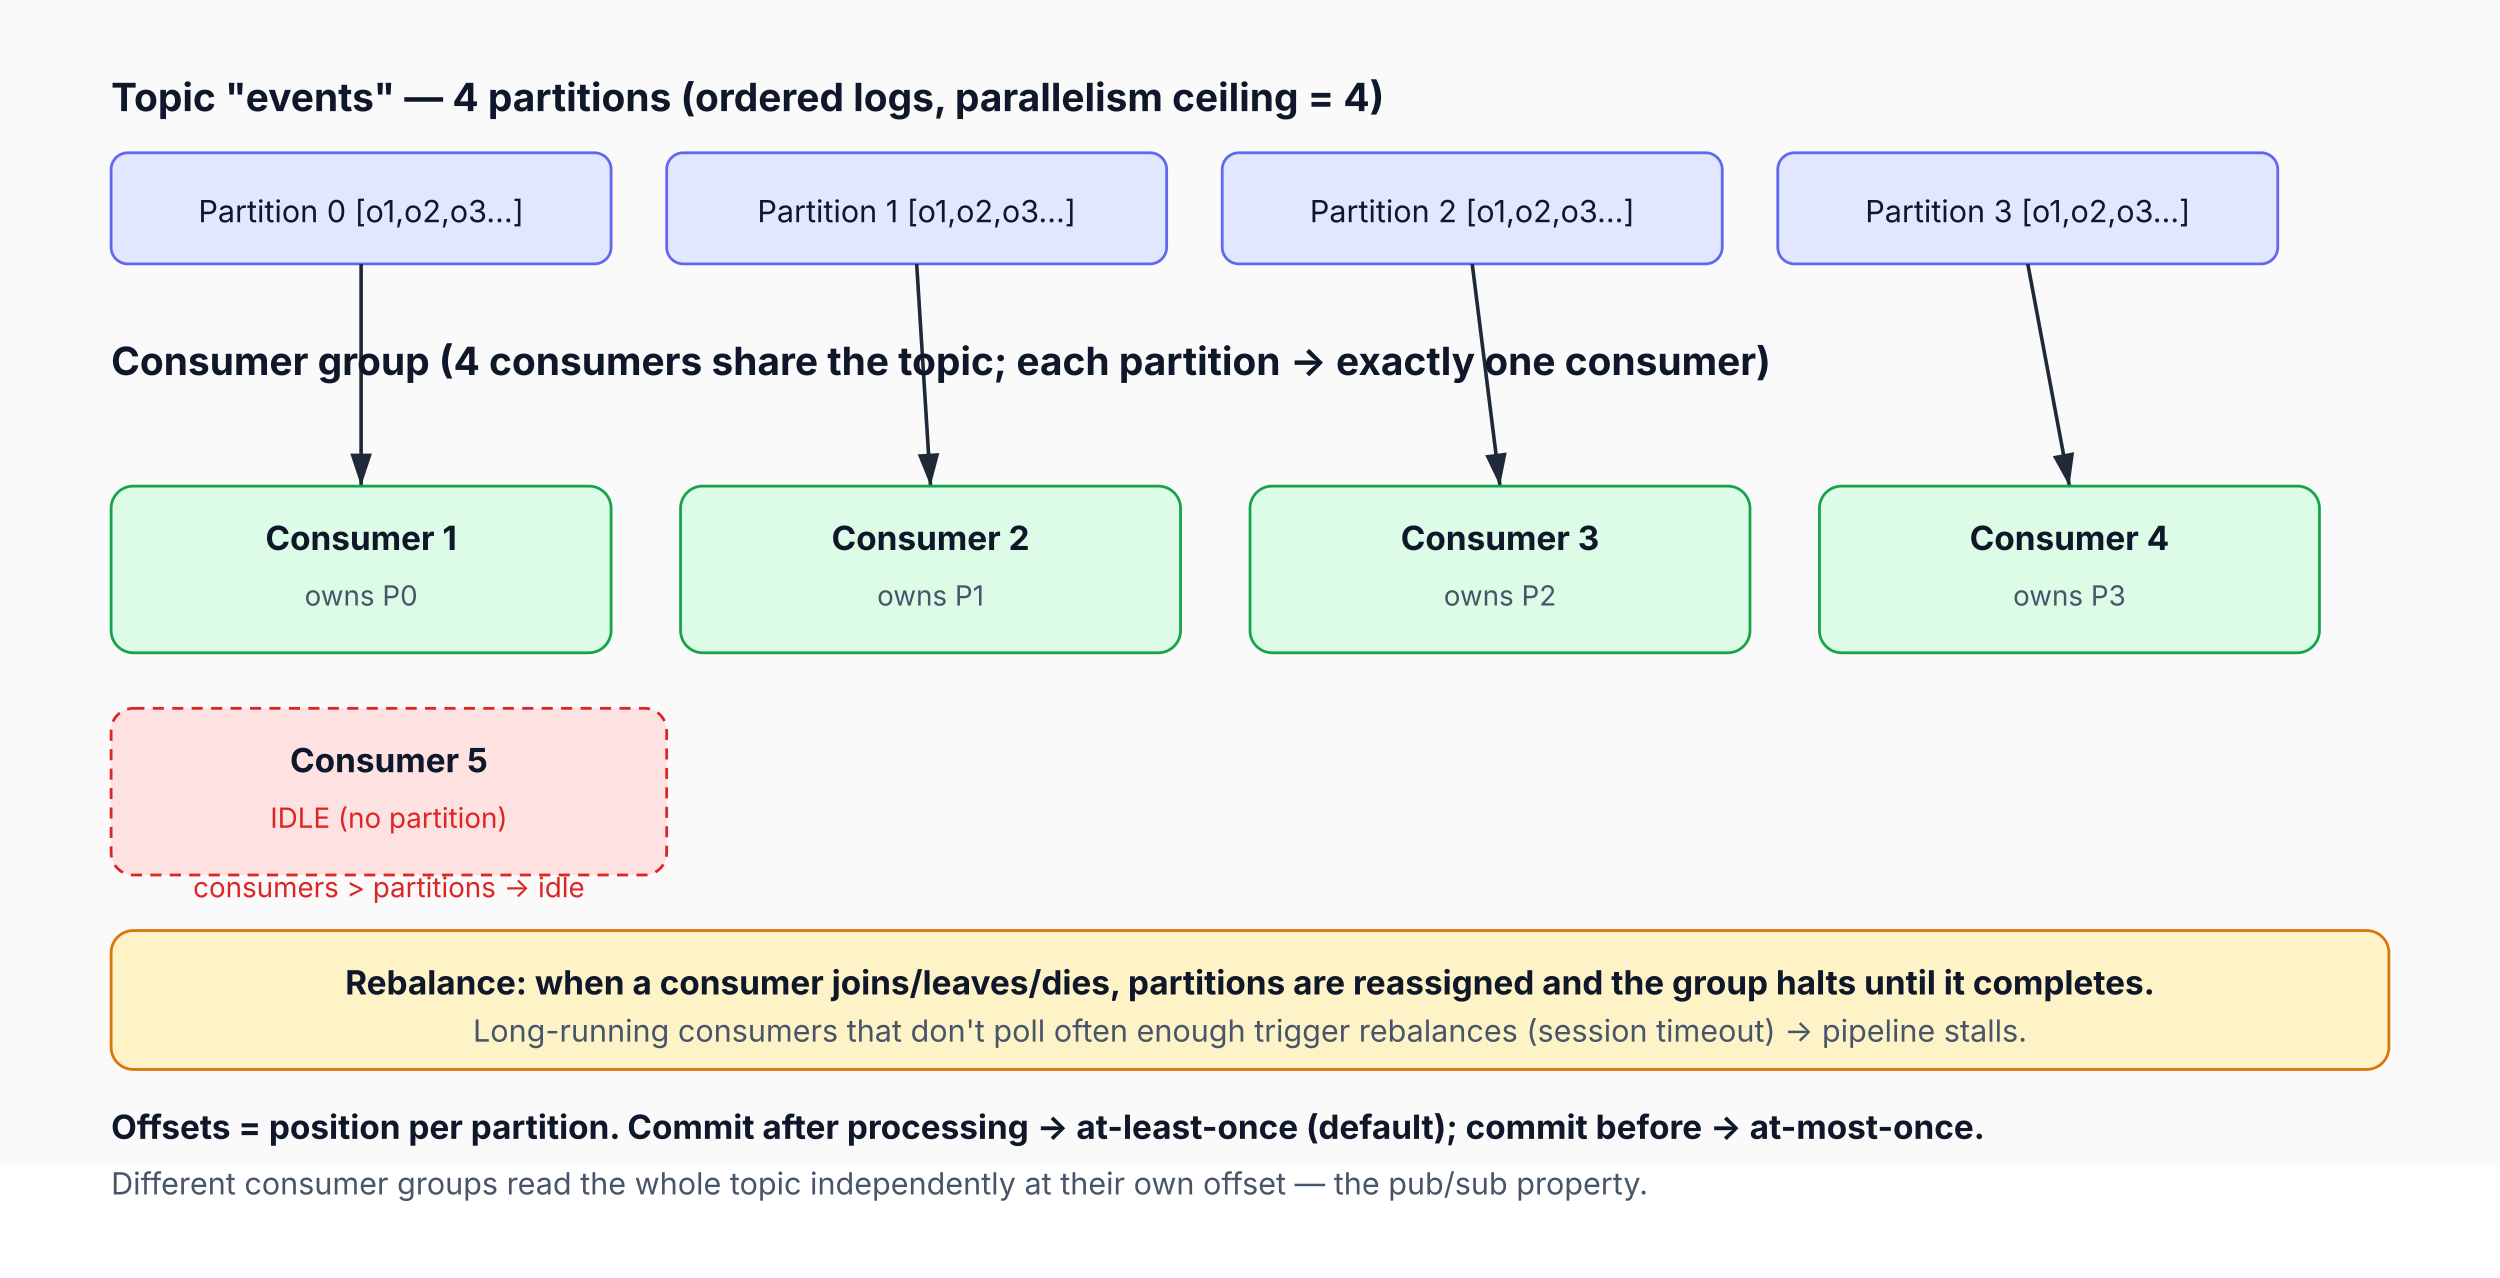
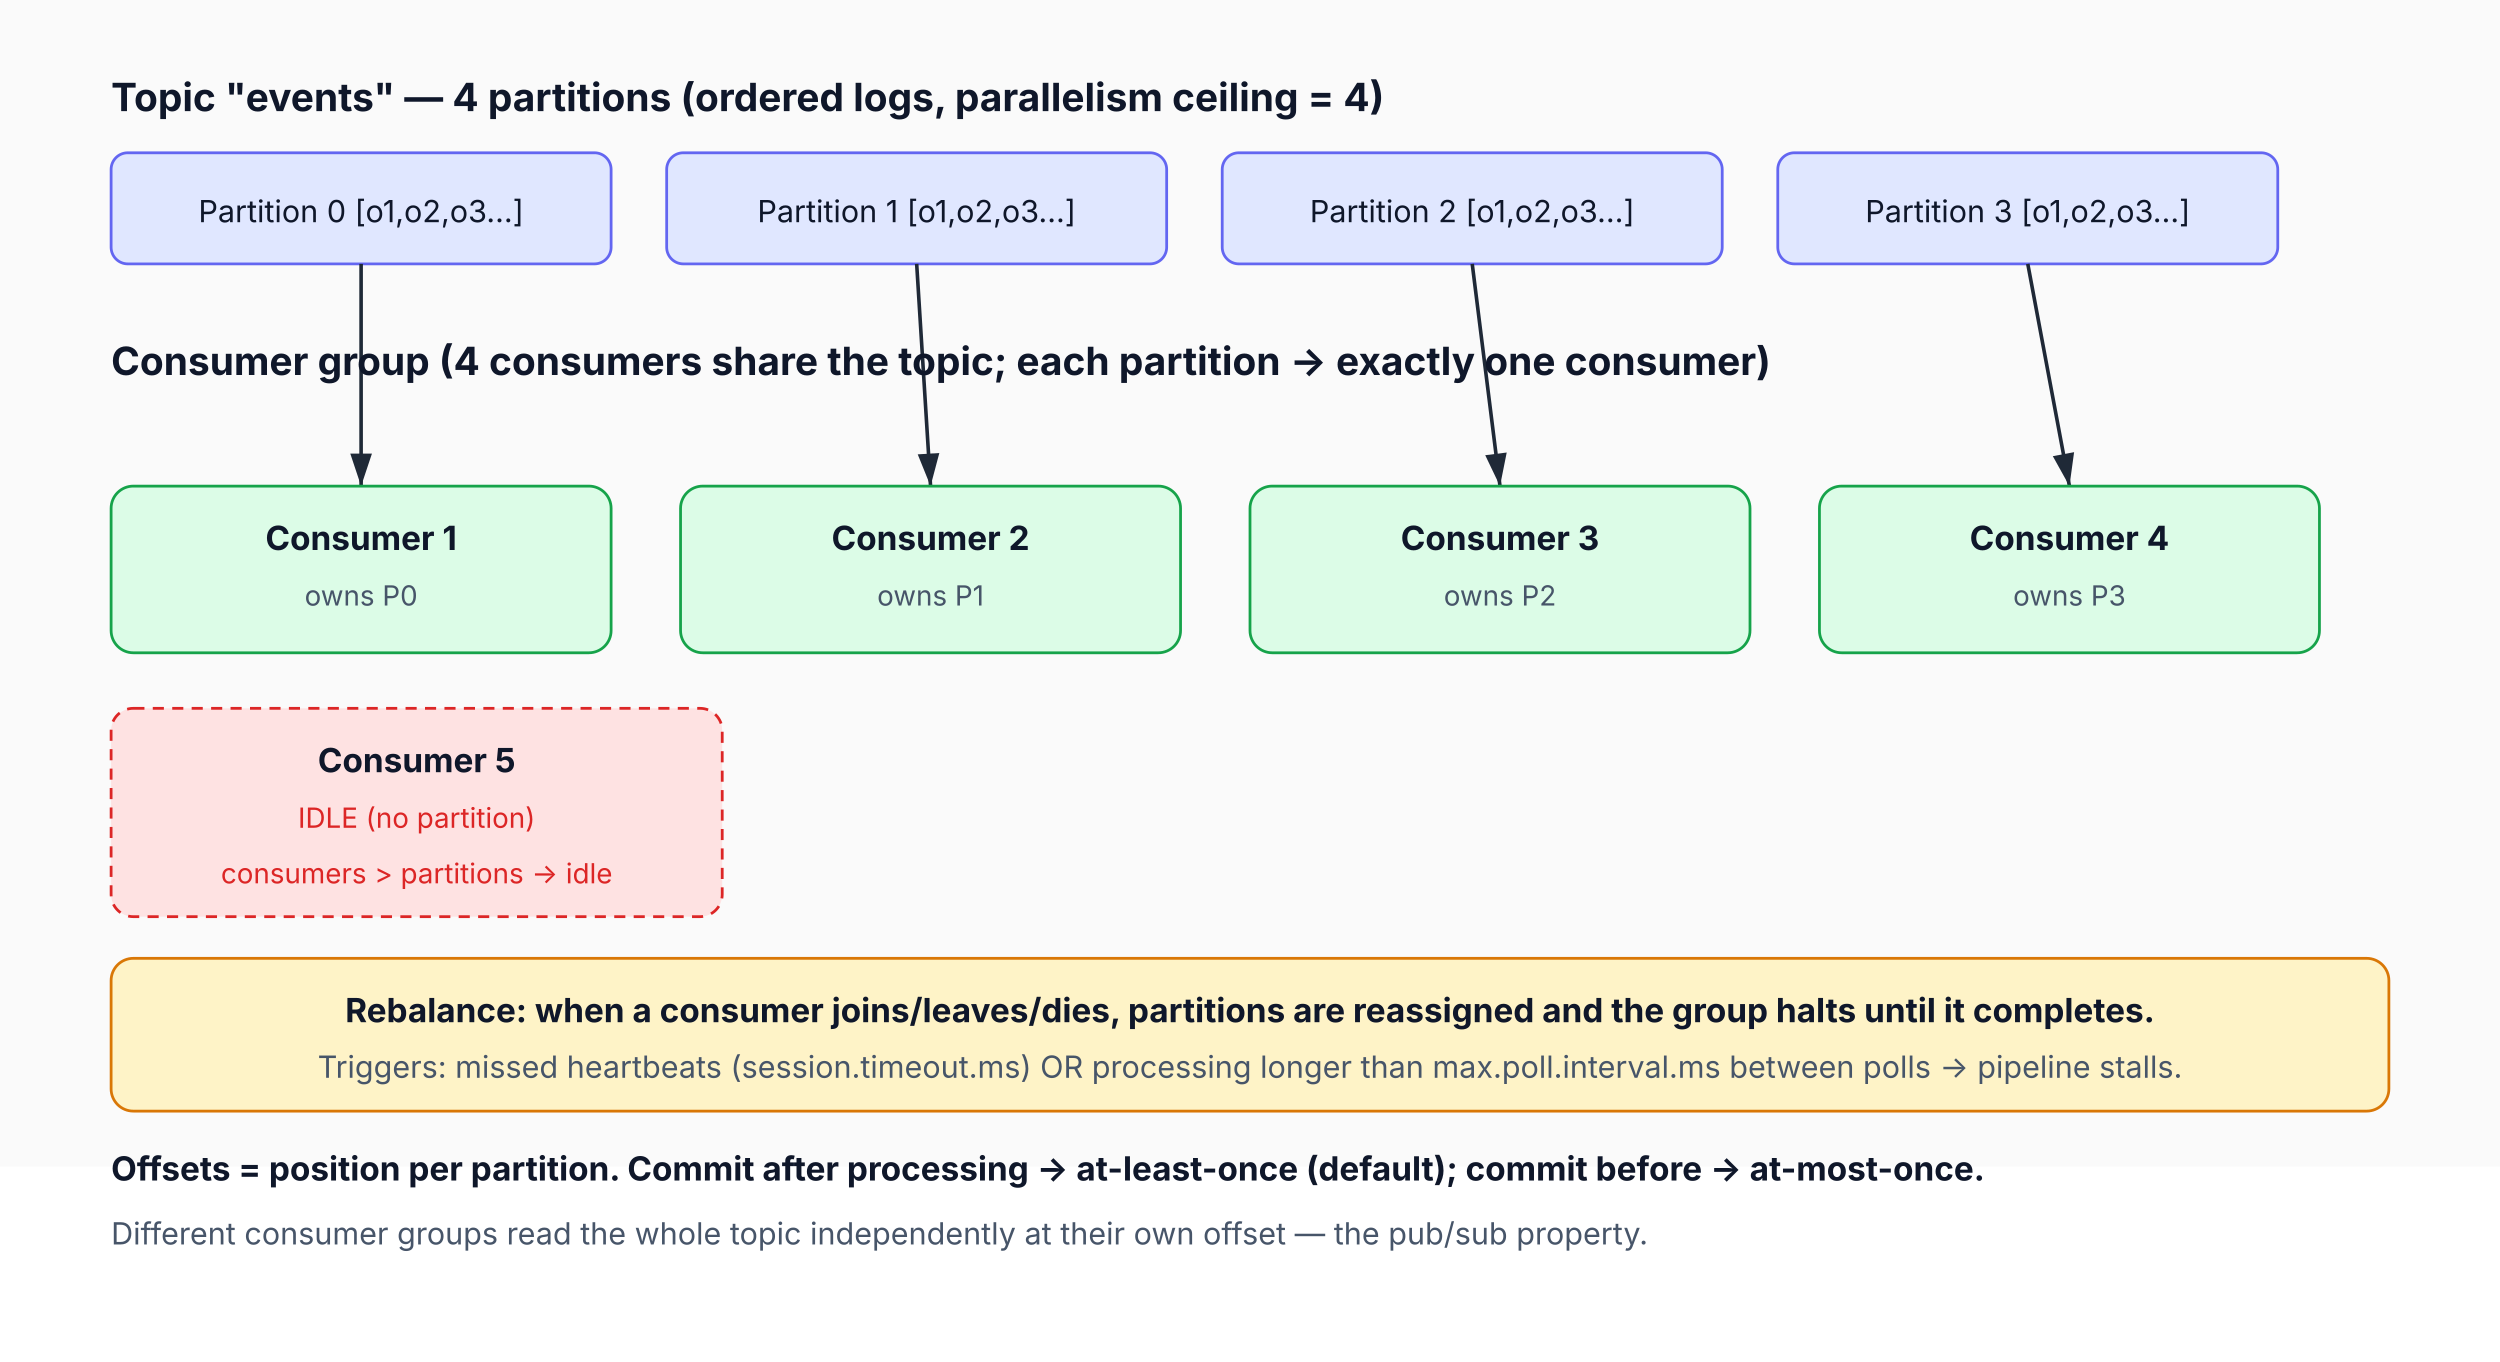
- <svg xmlns="http://www.w3.org/2000/svg" viewBox="0 0 900 460" role="img" aria-labelledby="t1 d1">
+ <svg xmlns="http://www.w3.org/2000/svg" viewBox="0 0 900 490" role="img" aria-labelledby="t1 d1">
  <defs>
    <marker id="arr" markerWidth="10" markerHeight="10" refX="9" refY="3" orient="auto" markerUnits="strokeWidth">
      <path d="M0,0 L9,3 L0,6 z" fill="#1f2937" />
    </marker>
  </defs>
  <rect width="900" height="420" fill="#fafafa" />
  <text x="40" y="40" font-family="-apple-system, sans-serif" font-size="14" font-weight="700" fill="#0f172a">Topic "events" — 4 partitions (ordered logs, parallelism ceiling = 4)</text>
  <g font-family="-apple-system, sans-serif" font-size="11" fill="#0f172a">
    <rect x="40" y="55" width="180" height="40" rx="6" fill="#e0e7ff" stroke="#6366f1" />
    <text x="130" y="80" text-anchor="middle">Partition 0  [o1,o2,o3…]</text>
    <rect x="240" y="55" width="180" height="40" rx="6" fill="#e0e7ff" stroke="#6366f1" />
    <text x="330" y="80" text-anchor="middle">Partition 1  [o1,o2,o3…]</text>
    <rect x="440" y="55" width="180" height="40" rx="6" fill="#e0e7ff" stroke="#6366f1" />
    <text x="530" y="80" text-anchor="middle">Partition 2  [o1,o2,o3…]</text>
    <rect x="640" y="55" width="180" height="40" rx="6" fill="#e0e7ff" stroke="#6366f1" />
    <text x="730" y="80" text-anchor="middle">Partition 3  [o1,o2,o3…]</text>
  </g>
  <g stroke="#1f2937" stroke-width="1.3" fill="none" marker-end="url(#arr)">
    <path d="M130,95 L130,175" />
    <path d="M330,95 L335,175" />
    <path d="M530,95 L540,175" />
    <path d="M730,95 L745,175" />
  </g>
  <text x="40" y="135" font-family="-apple-system, sans-serif" font-size="14" font-weight="700" fill="#0f172a">Consumer group (4 consumers share the topic; each partition → exactly one consumer)</text>
  <g font-family="-apple-system, sans-serif" font-size="12" fill="#0f172a">
    <rect x="40" y="175" width="180" height="60" rx="8" fill="#dcfce7" stroke="#16a34a" />
    <text x="130" y="198" text-anchor="middle" font-weight="700">Consumer 1</text>
    <text x="130" y="218" text-anchor="middle" font-size="10" fill="#475569">owns P0</text>
    <rect x="245" y="175" width="180" height="60" rx="8" fill="#dcfce7" stroke="#16a34a" />
    <text x="335" y="198" text-anchor="middle" font-weight="700">Consumer 2</text>
    <text x="335" y="218" text-anchor="middle" font-size="10" fill="#475569">owns P1</text>
    <rect x="450" y="175" width="180" height="60" rx="8" fill="#dcfce7" stroke="#16a34a" />
    <text x="540" y="198" text-anchor="middle" font-weight="700">Consumer 3</text>
    <text x="540" y="218" text-anchor="middle" font-size="10" fill="#475569">owns P2</text>
    <rect x="655" y="175" width="180" height="60" rx="8" fill="#dcfce7" stroke="#16a34a" />
    <text x="745" y="198" text-anchor="middle" font-weight="700">Consumer 4</text>
    <text x="745" y="218" text-anchor="middle" font-size="10" fill="#475569">owns P3</text>
  </g>
-   <rect x="40" y="255" width="200" height="60" rx="8" fill="#fee2e2" stroke="#dc2626" stroke-dasharray="4,3" />
-   <text x="140" y="278" text-anchor="middle" font-weight="700" font-family="-apple-system, sans-serif" font-size="12" fill="#0f172a">Consumer 5</text>
-   <text x="140" y="298" text-anchor="middle" font-size="10" fill="#dc2626" font-family="-apple-system, sans-serif">IDLE (no partition)</text>
-   <text x="140" y="323" text-anchor="middle" font-size="10" fill="#dc2626" font-family="-apple-system, sans-serif">consumers &gt; partitions → idle</text>
-   <rect x="40" y="335" width="820" height="50" rx="8" fill="#fef3c7" stroke="#d97706" />
-   <text x="450" y="358" text-anchor="middle" font-family="-apple-system, sans-serif" font-size="12" fill="#0f172a" font-weight="700">Rebalance: when a consumer joins/leaves/dies, partitions are reassigned and the group halts until it completes.</text>
-   <text x="450" y="375" text-anchor="middle" font-family="-apple-system, sans-serif" font-size="11" fill="#475569">Long-running consumers that don't poll often enough trigger rebalances (session timeout) → pipeline stalls.</text>
-   <text x="40" y="410" font-family="-apple-system, sans-serif" font-size="12" fill="#0f172a" font-weight="700">Offsets = position per partition. Commit after processing → at-least-once (default); commit before → at-most-once.</text>
-   <text x="40" y="430" font-family="-apple-system, sans-serif" font-size="11" fill="#475569">Different consumer groups read the whole topic independently at their own offset — the pub/sub property.</text>
+   <rect x="40" y="255" width="220" height="75" rx="8" fill="#fee2e2" stroke="#dc2626" stroke-dasharray="4,3" />
+   <text x="150" y="278" text-anchor="middle" font-weight="700" font-family="-apple-system, sans-serif" font-size="12" fill="#0f172a">Consumer 5</text>
+   <text x="150" y="298" text-anchor="middle" font-size="10" fill="#dc2626" font-family="-apple-system, sans-serif">IDLE (no partition)</text>
+   <text x="150" y="318" text-anchor="middle" font-size="10" fill="#dc2626" font-family="-apple-system, sans-serif">consumers &gt; partitions → idle</text>
+   <rect x="40" y="345" width="820" height="55" rx="8" fill="#fef3c7" stroke="#d97706" />
+   <text x="450" y="368" text-anchor="middle" font-family="-apple-system, sans-serif" font-size="12" fill="#0f172a" font-weight="700">Rebalance: when a consumer joins/leaves/dies, partitions are reassigned and the group halts until it completes.</text>
+   <text x="450" y="388" text-anchor="middle" font-family="-apple-system, sans-serif" font-size="11" fill="#475569">Triggers: missed heartbeats (session.timeout.ms) OR processing longer than max.poll.interval.ms between polls → pipeline stalls.</text>
+   <text x="40" y="425" font-family="-apple-system, sans-serif" font-size="12" fill="#0f172a" font-weight="700">Offsets = position per partition. Commit after processing → at-least-once (default); commit before → at-most-once.</text>
+   <text x="40" y="448" font-family="-apple-system, sans-serif" font-size="11" fill="#475569">Different consumer groups read the whole topic independently at their own offset — the pub/sub property.</text>
</svg>
